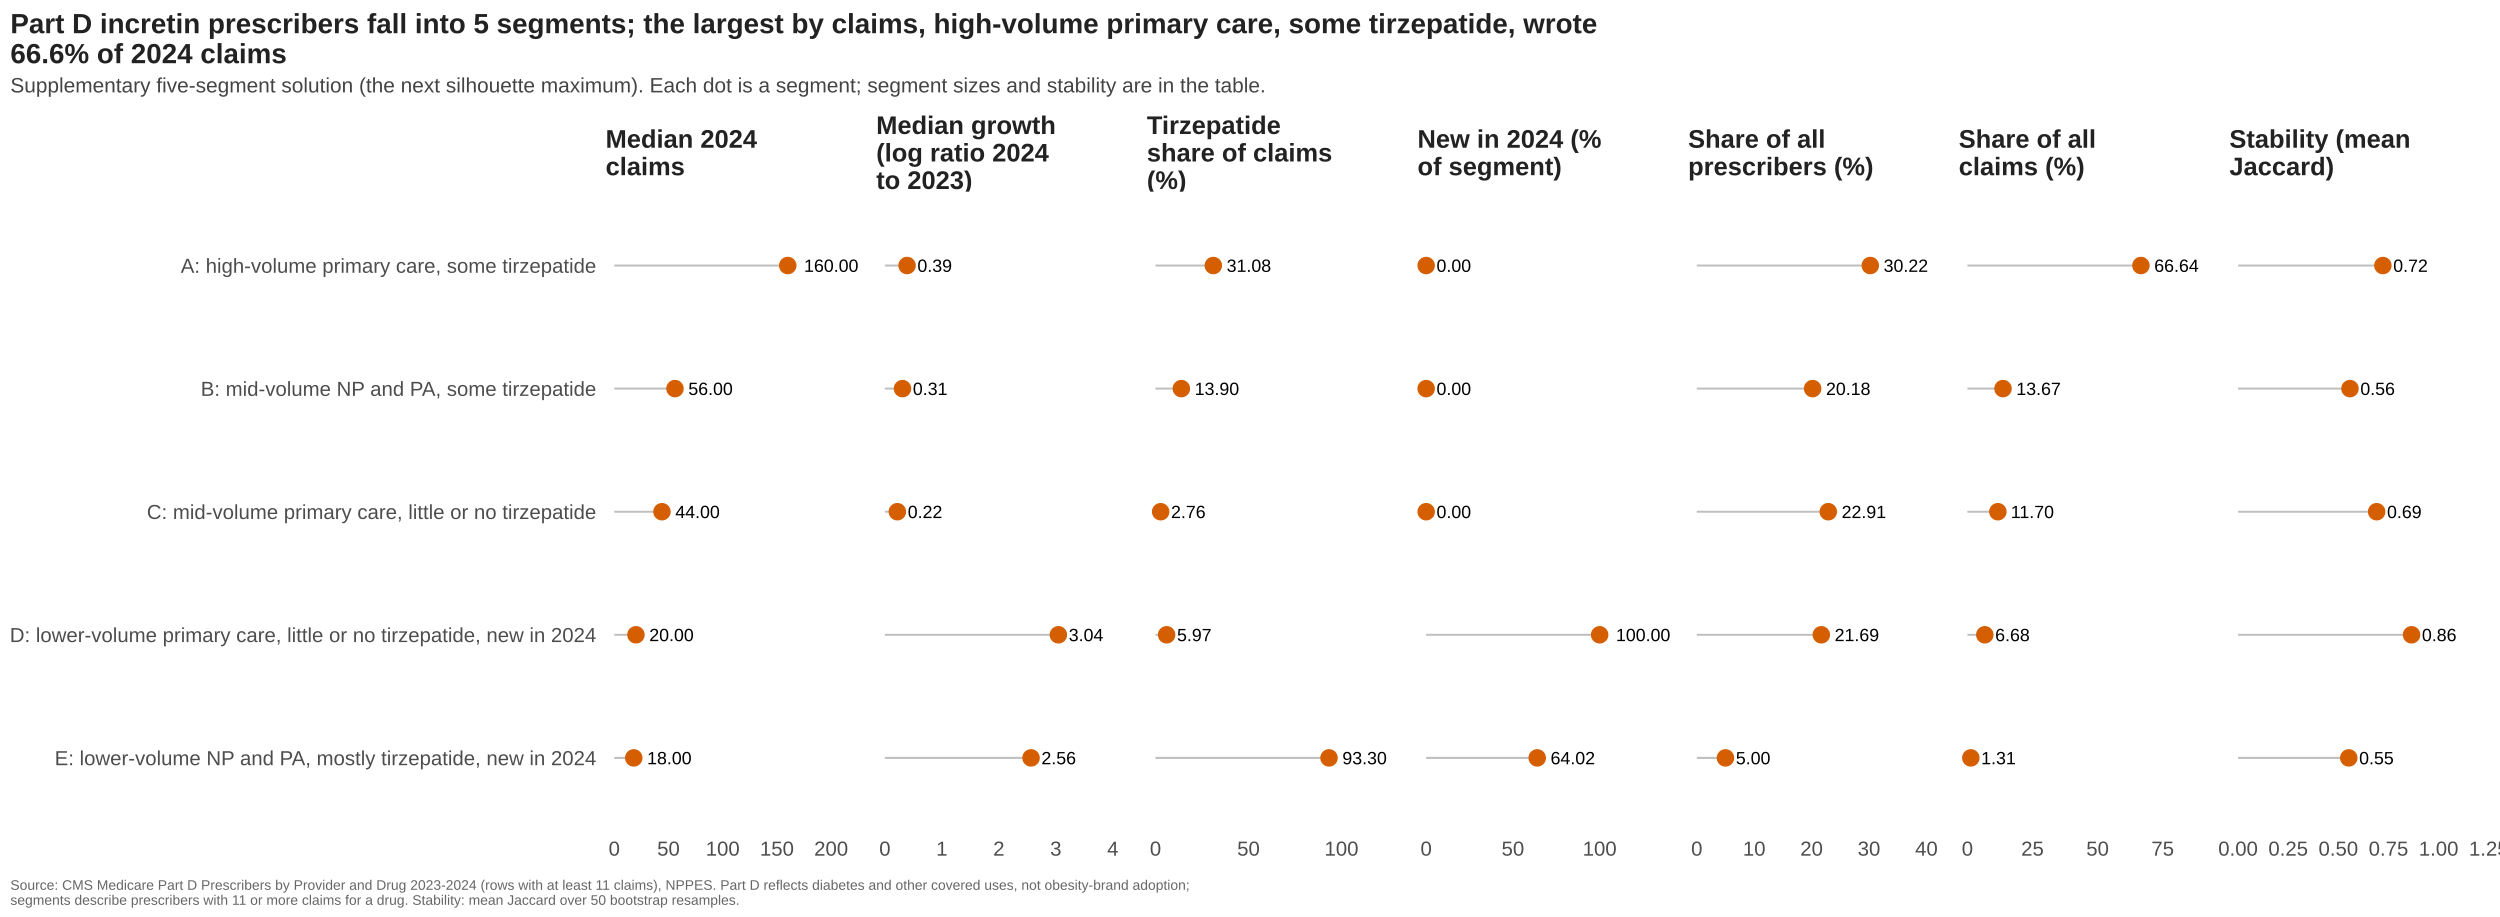
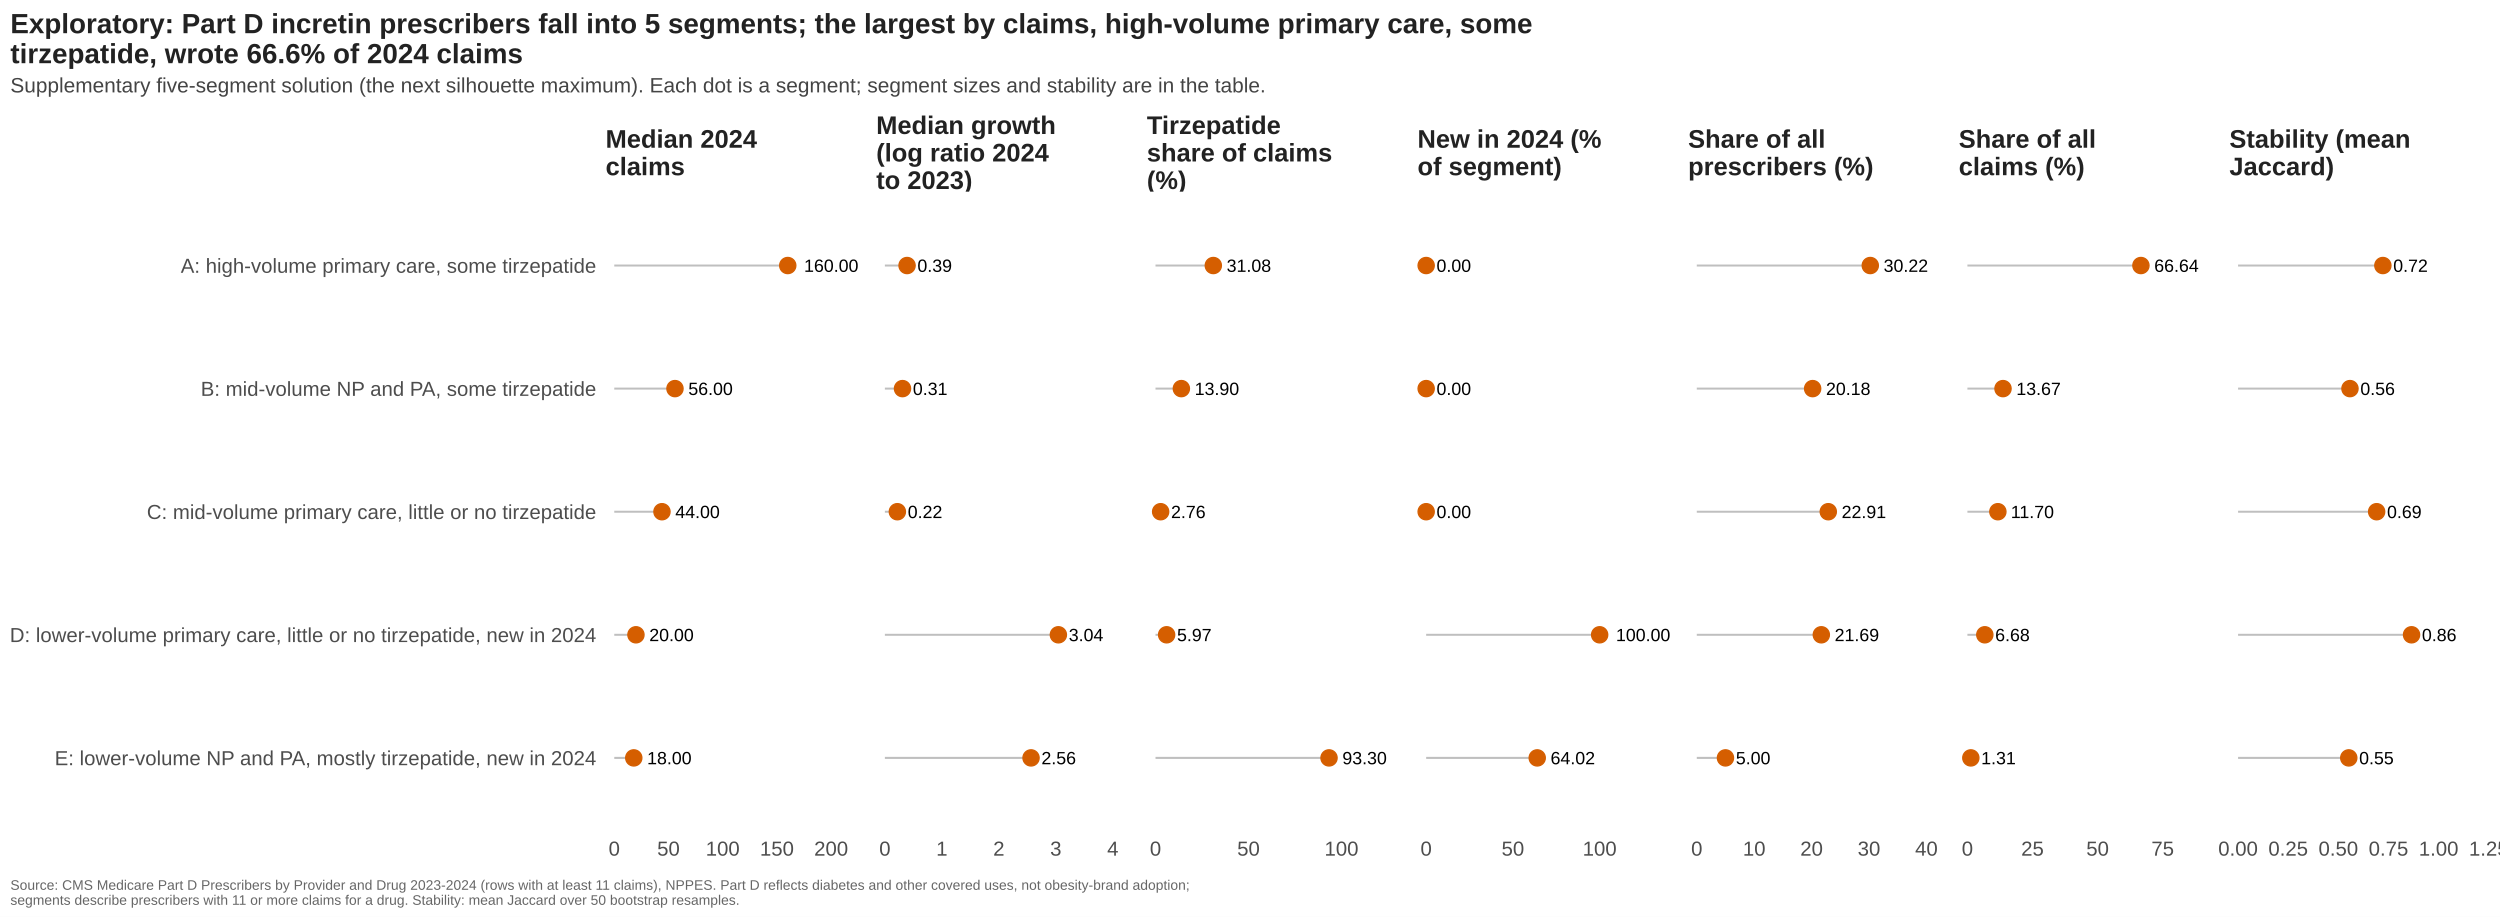
<svg xmlns="http://www.w3.org/2000/svg" width="1080.00pt" height="396.00pt" viewBox="0 0 1080.00 396.00">
  <g class="svglite">
    <defs>
      <style type="text/css">
    .svglite line, .svglite polyline, .svglite polygon, .svglite path, .svglite rect, .svglite circle {
      fill: none;
      stroke: #000000;
      stroke-linecap: round;
      stroke-linejoin: round;
      stroke-miterlimit: 10.00;
    }
    .svglite text {
      white-space: pre;
    }
    .svglite g.glyphgroup path {
      fill: inherit;
      stroke: none;
    }
  </style>
    </defs>
    <rect width="100%" height="100%" style="stroke: none; fill: #FFFFFF;" />
    <defs>
      <clipPath id="cpMC4wMHwxMDgwLjAwfDAuMDB8Mzk2LjAw">
        <rect x="0.00" y="0.00" width="1080.00" height="396.00" />
      </clipPath>
    </defs>
    <g clip-path="url(#cpMC4wMHwxMDgwLjAwfDAuMDB8Mzk2LjAw)">
      <rect x="-0" y="0.00" width="1080.00" height="396.00" style="stroke-width: 0.87; stroke: none; fill: #FFFFFF;" />
    </g>
    <defs>
      <clipPath id="cpMjYxLjYxfDM3NC4wNHw4Mi44MHwzNTkuMzI=">
        <rect x="261.61" y="82.80" width="112.43" height="276.52" />
      </clipPath>
    </defs>
    <g clip-path="url(#cpMjYxLjYxfDM3NC4wNHw4Mi44MHwzNTkuMzI=)">
      <line x1="265.36" y1="114.71" x2="340.31" y2="114.71" style="stroke-width: 0.87; stroke: #BFBFBF; stroke-linecap: butt;" />
      <line x1="265.36" y1="167.88" x2="291.59" y2="167.88" style="stroke-width: 0.87; stroke: #BFBFBF; stroke-linecap: butt;" />
      <line x1="265.36" y1="221.06" x2="285.97" y2="221.06" style="stroke-width: 0.87; stroke: #BFBFBF; stroke-linecap: butt;" />
      <line x1="265.36" y1="274.23" x2="274.73" y2="274.23" style="stroke-width: 0.87; stroke: #BFBFBF; stroke-linecap: butt;" />
      <line x1="265.36" y1="327.41" x2="273.79" y2="327.41" style="stroke-width: 0.87; stroke: #BFBFBF; stroke-linecap: butt;" />
      <circle cx="340.31" cy="114.71" r="3.49" style="stroke-width: 0.58; stroke: #D55E00; fill: #D55E00;" />
      <circle cx="291.59" cy="167.88" r="3.49" style="stroke-width: 0.58; stroke: #D55E00; fill: #D55E00;" />
      <circle cx="285.97" cy="221.06" r="3.49" style="stroke-width: 0.58; stroke: #D55E00; fill: #D55E00;" />
      <circle cx="274.73" cy="274.23" r="3.49" style="stroke-width: 0.58; stroke: #D55E00; fill: #D55E00;" />
      <circle cx="273.79" cy="327.41" r="3.49" style="stroke-width: 0.58; stroke: #D55E00; fill: #D55E00;" />
      <text x="347.35" y="117.45" style="font-size: 7.68px; font-family: &quot;Arial&quot;;" textLength="23.45px" lengthAdjust="spacingAndGlyphs">160.00</text>
      <text x="297.35" y="170.63" style="font-size: 7.68px; font-family: &quot;Arial&quot;;" textLength="19.19px" lengthAdjust="spacingAndGlyphs">56.00</text>
      <text x="291.73" y="223.81" style="font-size: 7.68px; font-family: &quot;Arial&quot;;" textLength="19.19px" lengthAdjust="spacingAndGlyphs">44.00</text>
      <text x="280.48" y="276.98" style="font-size: 7.68px; font-family: &quot;Arial&quot;;" textLength="19.19px" lengthAdjust="spacingAndGlyphs">20.00</text>
      <text x="279.55" y="330.16" style="font-size: 7.68px; font-family: &quot;Arial&quot;;" textLength="19.19px" lengthAdjust="spacingAndGlyphs">18.00</text>
    </g>
    <g clip-path="url(#cpMC4wMHwxMDgwLjAwfDAuMDB8Mzk2LjAw)">
</g>
    <defs>
      <clipPath id="cpMzc4LjUyfDQ5MC45NXw4Mi44MHwzNTkuMzI=">
        <rect x="378.52" y="82.80" width="112.43" height="276.52" />
      </clipPath>
    </defs>
    <g clip-path="url(#cpMzc4LjUyfDQ5MC45NXw4Mi44MHwzNTkuMzI=)">
      <line x1="382.27" y1="114.71" x2="391.85" y2="114.71" style="stroke-width: 0.87; stroke: #BFBFBF; stroke-linecap: butt;" />
      <line x1="382.27" y1="167.88" x2="389.88" y2="167.88" style="stroke-width: 0.87; stroke: #BFBFBF; stroke-linecap: butt;" />
      <line x1="382.27" y1="221.06" x2="387.66" y2="221.06" style="stroke-width: 0.87; stroke: #BFBFBF; stroke-linecap: butt;" />
      <line x1="382.27" y1="274.23" x2="457.22" y2="274.23" style="stroke-width: 0.87; stroke: #BFBFBF; stroke-linecap: butt;" />
      <line x1="382.27" y1="327.41" x2="445.41" y2="327.41" style="stroke-width: 0.87; stroke: #BFBFBF; stroke-linecap: butt;" />
      <circle cx="391.85" cy="114.71" r="3.49" style="stroke-width: 0.58; stroke: #D55E00; fill: #D55E00;" />
      <circle cx="389.88" cy="167.88" r="3.49" style="stroke-width: 0.58; stroke: #D55E00; fill: #D55E00;" />
      <circle cx="387.66" cy="221.06" r="3.49" style="stroke-width: 0.58; stroke: #D55E00; fill: #D55E00;" />
      <circle cx="457.22" cy="274.23" r="3.49" style="stroke-width: 0.58; stroke: #D55E00; fill: #D55E00;" />
      <circle cx="445.41" cy="327.41" r="3.49" style="stroke-width: 0.58; stroke: #D55E00; fill: #D55E00;" />
      <text x="396.32" y="117.45" style="font-size: 7.68px; font-family: &quot;Arial&quot;;" textLength="14.92px" lengthAdjust="spacingAndGlyphs">0.39</text>
      <text x="394.35" y="170.63" style="font-size: 7.68px; font-family: &quot;Arial&quot;;" textLength="14.92px" lengthAdjust="spacingAndGlyphs">0.31</text>
      <text x="392.14" y="223.81" style="font-size: 7.68px; font-family: &quot;Arial&quot;;" textLength="14.92px" lengthAdjust="spacingAndGlyphs">0.22</text>
      <text x="461.70" y="276.98" style="font-size: 7.68px; font-family: &quot;Arial&quot;;" textLength="14.92px" lengthAdjust="spacingAndGlyphs">3.04</text>
      <text x="449.89" y="330.16" style="font-size: 7.68px; font-family: &quot;Arial&quot;;" textLength="14.92px" lengthAdjust="spacingAndGlyphs">2.56</text>
    </g>
    <g clip-path="url(#cpMC4wMHwxMDgwLjAwfDAuMDB8Mzk2LjAw)">
</g>
    <defs>
      <clipPath id="cpNDk1LjQ0fDYwNy44N3w4Mi44MHwzNTkuMzI=">
        <rect x="495.44" y="82.80" width="112.43" height="276.52" />
      </clipPath>
    </defs>
    <g clip-path="url(#cpNDk1LjQ0fDYwNy44N3w4Mi44MHwzNTkuMzI=)">
      <line x1="499.18" y1="114.71" x2="524.15" y2="114.71" style="stroke-width: 0.87; stroke: #BFBFBF; stroke-linecap: butt;" />
      <line x1="499.18" y1="167.88" x2="510.35" y2="167.88" style="stroke-width: 0.87; stroke: #BFBFBF; stroke-linecap: butt;" />
      <line x1="499.18" y1="221.06" x2="501.40" y2="221.06" style="stroke-width: 0.87; stroke: #BFBFBF; stroke-linecap: butt;" />
      <line x1="499.18" y1="274.23" x2="503.98" y2="274.23" style="stroke-width: 0.87; stroke: #BFBFBF; stroke-linecap: butt;" />
      <line x1="499.18" y1="327.41" x2="574.14" y2="327.41" style="stroke-width: 0.87; stroke: #BFBFBF; stroke-linecap: butt;" />
      <circle cx="524.15" cy="114.71" r="3.49" style="stroke-width: 0.58; stroke: #D55E00; fill: #D55E00;" />
      <circle cx="510.35" cy="167.88" r="3.49" style="stroke-width: 0.58; stroke: #D55E00; fill: #D55E00;" />
      <circle cx="501.40" cy="221.06" r="3.49" style="stroke-width: 0.58; stroke: #D55E00; fill: #D55E00;" />
      <circle cx="503.98" cy="274.23" r="3.49" style="stroke-width: 0.58; stroke: #D55E00; fill: #D55E00;" />
      <circle cx="574.14" cy="327.41" r="3.49" style="stroke-width: 0.58; stroke: #D55E00; fill: #D55E00;" />
      <text x="529.91" y="117.45" style="font-size: 7.68px; font-family: &quot;Arial&quot;;" textLength="19.19px" lengthAdjust="spacingAndGlyphs">31.08</text>
      <text x="516.10" y="170.63" style="font-size: 7.68px; font-family: &quot;Arial&quot;;" textLength="19.19px" lengthAdjust="spacingAndGlyphs">13.90</text>
      <text x="505.88" y="223.81" style="font-size: 7.68px; font-family: &quot;Arial&quot;;" textLength="14.92px" lengthAdjust="spacingAndGlyphs">2.76</text>
      <text x="508.46" y="276.98" style="font-size: 7.68px; font-family: &quot;Arial&quot;;" textLength="14.92px" lengthAdjust="spacingAndGlyphs">5.97</text>
      <text x="579.89" y="330.16" style="font-size: 7.68px; font-family: &quot;Arial&quot;;" textLength="19.19px" lengthAdjust="spacingAndGlyphs">93.30</text>
    </g>
    <g clip-path="url(#cpMC4wMHwxMDgwLjAwfDAuMDB8Mzk2LjAw)">
</g>
    <defs>
      <clipPath id="cpNjEyLjM1fDcyNC43OHw4Mi44MHwzNTkuMzI=">
        <rect x="612.35" y="82.80" width="112.43" height="276.52" />
      </clipPath>
    </defs>
    <g clip-path="url(#cpNjEyLjM1fDcyNC43OHw4Mi44MHwzNTkuMzI=)">
      <line x1="616.10" y1="114.71" x2="616.10" y2="114.71" style="stroke-width: 0.87; stroke: #BFBFBF; stroke-linecap: butt;" />
      <line x1="616.10" y1="167.88" x2="616.10" y2="167.88" style="stroke-width: 0.87; stroke: #BFBFBF; stroke-linecap: butt;" />
      <line x1="616.10" y1="221.06" x2="616.10" y2="221.06" style="stroke-width: 0.87; stroke: #BFBFBF; stroke-linecap: butt;" />
      <line x1="616.10" y1="274.23" x2="691.05" y2="274.23" style="stroke-width: 0.87; stroke: #BFBFBF; stroke-linecap: butt;" />
      <line x1="616.10" y1="327.41" x2="664.08" y2="327.41" style="stroke-width: 0.87; stroke: #BFBFBF; stroke-linecap: butt;" />
      <circle cx="616.10" cy="114.71" r="3.49" style="stroke-width: 0.58; stroke: #D55E00; fill: #D55E00;" />
      <circle cx="616.10" cy="167.88" r="3.49" style="stroke-width: 0.58; stroke: #D55E00; fill: #D55E00;" />
      <circle cx="616.10" cy="221.06" r="3.49" style="stroke-width: 0.58; stroke: #D55E00; fill: #D55E00;" />
      <circle cx="691.05" cy="274.23" r="3.49" style="stroke-width: 0.58; stroke: #D55E00; fill: #D55E00;" />
      <circle cx="664.08" cy="327.41" r="3.49" style="stroke-width: 0.58; stroke: #D55E00; fill: #D55E00;" />
      <text x="620.57" y="117.45" style="font-size: 7.68px; font-family: &quot;Arial&quot;;" textLength="14.92px" lengthAdjust="spacingAndGlyphs">0.00</text>
      <text x="620.57" y="170.63" style="font-size: 7.68px; font-family: &quot;Arial&quot;;" textLength="14.92px" lengthAdjust="spacingAndGlyphs">0.00</text>
      <text x="620.57" y="223.81" style="font-size: 7.68px; font-family: &quot;Arial&quot;;" textLength="14.92px" lengthAdjust="spacingAndGlyphs">0.00</text>
      <text x="698.09" y="276.98" style="font-size: 7.68px; font-family: &quot;Arial&quot;;" textLength="23.45px" lengthAdjust="spacingAndGlyphs">100.00</text>
      <text x="669.84" y="330.16" style="font-size: 7.68px; font-family: &quot;Arial&quot;;" textLength="19.19px" lengthAdjust="spacingAndGlyphs">64.02</text>
    </g>
    <g clip-path="url(#cpMC4wMHwxMDgwLjAwfDAuMDB8Mzk2LjAw)">
</g>
    <defs>
      <clipPath id="cpNzI5LjI2fDg0MS42OXw4Mi44MHwzNTkuMzI=">
        <rect x="729.26" y="82.80" width="112.43" height="276.52" />
      </clipPath>
    </defs>
    <g clip-path="url(#cpNzI5LjI2fDg0MS42OXw4Mi44MHwzNTkuMzI=)">
      <line x1="733.01" y1="114.71" x2="807.96" y2="114.71" style="stroke-width: 0.87; stroke: #BFBFBF; stroke-linecap: butt;" />
      <line x1="733.01" y1="167.88" x2="783.06" y2="167.88" style="stroke-width: 0.87; stroke: #BFBFBF; stroke-linecap: butt;" />
      <line x1="733.01" y1="221.06" x2="789.82" y2="221.06" style="stroke-width: 0.87; stroke: #BFBFBF; stroke-linecap: butt;" />
      <line x1="733.01" y1="274.23" x2="786.81" y2="274.23" style="stroke-width: 0.87; stroke: #BFBFBF; stroke-linecap: butt;" />
      <line x1="733.01" y1="327.41" x2="745.40" y2="327.41" style="stroke-width: 0.87; stroke: #BFBFBF; stroke-linecap: butt;" />
      <circle cx="807.96" cy="114.71" r="3.49" style="stroke-width: 0.58; stroke: #D55E00; fill: #D55E00;" />
      <circle cx="783.06" cy="167.88" r="3.49" style="stroke-width: 0.58; stroke: #D55E00; fill: #D55E00;" />
      <circle cx="789.82" cy="221.06" r="3.49" style="stroke-width: 0.58; stroke: #D55E00; fill: #D55E00;" />
      <circle cx="786.81" cy="274.23" r="3.49" style="stroke-width: 0.58; stroke: #D55E00; fill: #D55E00;" />
      <circle cx="745.40" cy="327.41" r="3.49" style="stroke-width: 0.58; stroke: #D55E00; fill: #D55E00;" />
      <text x="813.72" y="117.45" style="font-size: 7.68px; font-family: &quot;Arial&quot;;" textLength="19.19px" lengthAdjust="spacingAndGlyphs">30.22</text>
      <text x="788.82" y="170.63" style="font-size: 7.68px; font-family: &quot;Arial&quot;;" textLength="19.19px" lengthAdjust="spacingAndGlyphs">20.18</text>
      <text x="795.58" y="223.81" style="font-size: 7.68px; font-family: &quot;Arial&quot;;" textLength="19.19px" lengthAdjust="spacingAndGlyphs">22.91</text>
      <text x="792.56" y="276.98" style="font-size: 7.68px; font-family: &quot;Arial&quot;;" textLength="19.19px" lengthAdjust="spacingAndGlyphs">21.69</text>
      <text x="749.88" y="330.16" style="font-size: 7.68px; font-family: &quot;Arial&quot;;" textLength="14.92px" lengthAdjust="spacingAndGlyphs">5.00</text>
    </g>
    <g clip-path="url(#cpMC4wMHwxMDgwLjAwfDAuMDB8Mzk2LjAw)">
</g>
    <defs>
      <clipPath id="cpODQ2LjE3fDk1OC42MHw4Mi44MHwzNTkuMzI=">
        <rect x="846.17" y="82.80" width="112.43" height="276.52" />
      </clipPath>
    </defs>
    <g clip-path="url(#cpODQ2LjE3fDk1OC42MHw4Mi44MHwzNTkuMzI=)">
      <line x1="849.92" y1="114.71" x2="924.88" y2="114.71" style="stroke-width: 0.87; stroke: #BFBFBF; stroke-linecap: butt;" />
      <line x1="849.92" y1="167.88" x2="865.30" y2="167.88" style="stroke-width: 0.87; stroke: #BFBFBF; stroke-linecap: butt;" />
      <line x1="849.92" y1="221.06" x2="863.08" y2="221.06" style="stroke-width: 0.87; stroke: #BFBFBF; stroke-linecap: butt;" />
      <line x1="849.92" y1="274.23" x2="857.44" y2="274.23" style="stroke-width: 0.87; stroke: #BFBFBF; stroke-linecap: butt;" />
      <line x1="849.92" y1="327.41" x2="851.40" y2="327.41" style="stroke-width: 0.87; stroke: #BFBFBF; stroke-linecap: butt;" />
      <circle cx="924.88" cy="114.71" r="3.49" style="stroke-width: 0.58; stroke: #D55E00; fill: #D55E00;" />
      <circle cx="865.30" cy="167.88" r="3.49" style="stroke-width: 0.58; stroke: #D55E00; fill: #D55E00;" />
      <circle cx="863.08" cy="221.06" r="3.49" style="stroke-width: 0.58; stroke: #D55E00; fill: #D55E00;" />
      <circle cx="857.44" cy="274.23" r="3.49" style="stroke-width: 0.58; stroke: #D55E00; fill: #D55E00;" />
      <circle cx="851.40" cy="327.41" r="3.49" style="stroke-width: 0.58; stroke: #D55E00; fill: #D55E00;" />
      <text x="930.63" y="117.45" style="font-size: 7.68px; font-family: &quot;Arial&quot;;" textLength="19.19px" lengthAdjust="spacingAndGlyphs">66.64</text>
      <text x="871.05" y="170.63" style="font-size: 7.68px; font-family: &quot;Arial&quot;;" textLength="19.19px" lengthAdjust="spacingAndGlyphs">13.67</text>
      <text x="868.67" y="223.81" style="font-size: 7.68px; font-family: &quot;Arial&quot;;" textLength="18.62px" lengthAdjust="spacingAndGlyphs">11.70</text>
      <text x="861.91" y="276.98" style="font-size: 7.68px; font-family: &quot;Arial&quot;;" textLength="14.92px" lengthAdjust="spacingAndGlyphs">6.68</text>
      <text x="855.87" y="330.16" style="font-size: 7.68px; font-family: &quot;Arial&quot;;" textLength="14.92px" lengthAdjust="spacingAndGlyphs">1.31</text>
    </g>
    <g clip-path="url(#cpMC4wMHwxMDgwLjAwfDAuMDB8Mzk2LjAw)">
</g>
    <defs>
      <clipPath id="cpOTYzLjA5fDEwNzUuNTJ8ODIuODB8MzU5LjMy">
        <rect x="963.09" y="82.80" width="112.43" height="276.52" />
      </clipPath>
    </defs>
    <g clip-path="url(#cpOTYzLjA5fDEwNzUuNTJ8ODIuODB8MzU5LjMy)">
      <line x1="966.84" y1="114.71" x2="1029.40" y2="114.71" style="stroke-width: 0.87; stroke: #BFBFBF; stroke-linecap: butt;" />
      <line x1="966.84" y1="167.88" x2="1015.19" y2="167.88" style="stroke-width: 0.87; stroke: #BFBFBF; stroke-linecap: butt;" />
      <line x1="966.84" y1="221.06" x2="1026.71" y2="221.06" style="stroke-width: 0.87; stroke: #BFBFBF; stroke-linecap: butt;" />
      <line x1="966.84" y1="274.23" x2="1041.79" y2="274.23" style="stroke-width: 0.87; stroke: #BFBFBF; stroke-linecap: butt;" />
      <line x1="966.84" y1="327.41" x2="1014.67" y2="327.41" style="stroke-width: 0.87; stroke: #BFBFBF; stroke-linecap: butt;" />
      <circle cx="1029.40" cy="114.71" r="3.49" style="stroke-width: 0.58; stroke: #D55E00; fill: #D55E00;" />
      <circle cx="1015.19" cy="167.88" r="3.49" style="stroke-width: 0.58; stroke: #D55E00; fill: #D55E00;" />
      <circle cx="1026.71" cy="221.06" r="3.49" style="stroke-width: 0.58; stroke: #D55E00; fill: #D55E00;" />
      <circle cx="1041.79" cy="274.23" r="3.49" style="stroke-width: 0.58; stroke: #D55E00; fill: #D55E00;" />
      <circle cx="1014.67" cy="327.41" r="3.49" style="stroke-width: 0.58; stroke: #D55E00; fill: #D55E00;" />
      <text x="1033.87" y="117.45" style="font-size: 7.68px; font-family: &quot;Arial&quot;;" textLength="14.92px" lengthAdjust="spacingAndGlyphs">0.72</text>
      <text x="1019.66" y="170.63" style="font-size: 7.68px; font-family: &quot;Arial&quot;;" textLength="14.92px" lengthAdjust="spacingAndGlyphs">0.56</text>
      <text x="1031.19" y="223.81" style="font-size: 7.68px; font-family: &quot;Arial&quot;;" textLength="14.92px" lengthAdjust="spacingAndGlyphs">0.69</text>
      <text x="1046.26" y="276.98" style="font-size: 7.68px; font-family: &quot;Arial&quot;;" textLength="14.92px" lengthAdjust="spacingAndGlyphs">0.86</text>
      <text x="1019.14" y="330.16" style="font-size: 7.68px; font-family: &quot;Arial&quot;;" textLength="14.92px" lengthAdjust="spacingAndGlyphs">0.55</text>
    </g>
    <g clip-path="url(#cpMC4wMHwxMDgwLjAwfDAuMDB8Mzk2LjAw)">
</g>
    <defs>
      <clipPath id="cpMjYxLjYxfDM3NC4wNHw0OC44NXw4Mi44MA==">
        <rect x="261.61" y="48.85" width="112.43" height="33.96" />
      </clipPath>
    </defs>
    <g clip-path="url(#cpMjYxLjYxfDM3NC4wNHw0OC44NXw4Mi44MA==)">
      <text x="261.61" y="63.82" style="font-size: 11.00px; font-weight: bold;fill: #222222; font-family: &quot;Arial&quot;;" textLength="65.47px" lengthAdjust="spacingAndGlyphs">Median 2024</text>
      <text x="261.61" y="75.70" style="font-size: 11.00px; font-weight: bold;fill: #222222; font-family: &quot;Arial&quot;;" textLength="34.28px" lengthAdjust="spacingAndGlyphs">claims</text>
    </g>
    <g clip-path="url(#cpMC4wMHwxMDgwLjAwfDAuMDB8Mzk2LjAw)">
</g>
    <defs>
      <clipPath id="cpMzc4LjUyfDQ5MC45NXw0OC44NXw4Mi44MA==">
        <rect x="378.52" y="48.85" width="112.43" height="33.96" />
      </clipPath>
    </defs>
    <g clip-path="url(#cpMzc4LjUyfDQ5MC45NXw0OC44NXw4Mi44MA==)">
      <text x="378.52" y="57.88" style="font-size: 11.00px; font-weight: bold;fill: #222222; font-family: &quot;Arial&quot;;" textLength="77.62px" lengthAdjust="spacingAndGlyphs">Median growth</text>
      <text x="378.52" y="69.76" style="font-size: 11.00px; font-weight: bold;fill: #222222; font-family: &quot;Arial&quot;;" textLength="74.62px" lengthAdjust="spacingAndGlyphs">(log ratio 2024</text>
      <text x="378.52" y="81.64" style="font-size: 11.00px; font-weight: bold;fill: #222222; font-family: &quot;Arial&quot;;" textLength="41.59px" lengthAdjust="spacingAndGlyphs">to 2023)</text>
    </g>
    <g clip-path="url(#cpMC4wMHwxMDgwLjAwfDAuMDB8Mzk2LjAw)">
</g>
    <defs>
      <clipPath id="cpNDk1LjQ0fDYwNy44N3w0OC44NXw4Mi44MA==">
        <rect x="495.44" y="48.85" width="112.43" height="33.96" />
      </clipPath>
    </defs>
    <g clip-path="url(#cpNDk1LjQ0fDYwNy44N3w0OC44NXw4Mi44MA==)">
      <text x="495.44" y="57.88" style="font-size: 11.00px; font-weight: bold;fill: #222222; font-family: &quot;Arial&quot;;" textLength="57.89px" lengthAdjust="spacingAndGlyphs">Tirzepatide</text>
      <text x="495.44" y="69.76" style="font-size: 11.00px; font-weight: bold;fill: #222222; font-family: &quot;Arial&quot;;" textLength="80.16px" lengthAdjust="spacingAndGlyphs">share of claims</text>
      <text x="495.44" y="81.64" style="font-size: 11.00px; font-weight: bold;fill: #222222; font-family: &quot;Arial&quot;;" textLength="17.09px" lengthAdjust="spacingAndGlyphs">(%)</text>
    </g>
    <g clip-path="url(#cpMC4wMHwxMDgwLjAwfDAuMDB8Mzk2LjAw)">
</g>
    <defs>
      <clipPath id="cpNjEyLjM1fDcyNC43OHw0OC44NXw4Mi44MA==">
        <rect x="612.35" y="48.85" width="112.43" height="33.96" />
      </clipPath>
    </defs>
    <g clip-path="url(#cpNjEyLjM1fDcyNC43OHw0OC44NXw4Mi44MA==)">
      <text x="612.35" y="63.82" style="font-size: 11.00px; font-weight: bold;fill: #222222; font-family: &quot;Arial&quot;;" textLength="79.53px" lengthAdjust="spacingAndGlyphs">New in 2024 (%</text>
      <text x="612.35" y="75.70" style="font-size: 11.00px; font-weight: bold;fill: #222222; font-family: &quot;Arial&quot;;" textLength="62.34px" lengthAdjust="spacingAndGlyphs">of segment)</text>
    </g>
    <g clip-path="url(#cpMC4wMHwxMDgwLjAwfDAuMDB8Mzk2LjAw)">
</g>
    <defs>
      <clipPath id="cpNzI5LjI2fDg0MS42OXw0OC44NXw4Mi44MA==">
        <rect x="729.26" y="48.85" width="112.43" height="33.96" />
      </clipPath>
    </defs>
    <g clip-path="url(#cpNzI5LjI2fDg0MS42OXw0OC44NXw4Mi44MA==)">
      <text x="729.26" y="63.82" style="font-size: 11.00px; font-weight: bold;fill: #222222; font-family: &quot;Arial&quot;;" textLength="59.34px" lengthAdjust="spacingAndGlyphs">Share of all</text>
      <text x="729.26" y="75.70" style="font-size: 11.00px; font-weight: bold;fill: #222222; font-family: &quot;Arial&quot;;" textLength="80.12px" lengthAdjust="spacingAndGlyphs">prescribers (%)</text>
    </g>
    <g clip-path="url(#cpMC4wMHwxMDgwLjAwfDAuMDB8Mzk2LjAw)">
</g>
    <defs>
      <clipPath id="cpODQ2LjE3fDk1OC42MHw0OC44NXw4Mi44MA==">
        <rect x="846.17" y="48.85" width="112.43" height="33.96" />
      </clipPath>
    </defs>
    <g clip-path="url(#cpODQ2LjE3fDk1OC42MHw0OC44NXw4Mi44MA==)">
      <text x="846.17" y="63.82" style="font-size: 11.00px; font-weight: bold;fill: #222222; font-family: &quot;Arial&quot;;" textLength="59.34px" lengthAdjust="spacingAndGlyphs">Share of all</text>
      <text x="846.17" y="75.70" style="font-size: 11.00px; font-weight: bold;fill: #222222; font-family: &quot;Arial&quot;;" textLength="54.44px" lengthAdjust="spacingAndGlyphs">claims (%)</text>
    </g>
    <g clip-path="url(#cpMC4wMHwxMDgwLjAwfDAuMDB8Mzk2LjAw)">
</g>
    <defs>
      <clipPath id="cpOTYzLjA5fDEwNzUuNTJ8NDguODV8ODIuODA=">
        <rect x="963.09" y="48.85" width="112.43" height="33.96" />
      </clipPath>
    </defs>
    <g clip-path="url(#cpOTYzLjA5fDEwNzUuNTJ8NDguODV8ODIuODA=)">
      <text x="963.09" y="63.82" style="font-size: 11.00px; font-weight: bold;fill: #222222; font-family: &quot;Arial&quot;;" textLength="78.28px" lengthAdjust="spacingAndGlyphs">Stability (mean</text>
      <text x="963.09" y="75.70" style="font-size: 11.00px; font-weight: bold;fill: #222222; font-family: &quot;Arial&quot;;" textLength="45.28px" lengthAdjust="spacingAndGlyphs">Jaccard)</text>
    </g>
    <g clip-path="url(#cpMC4wMHwxMDgwLjAwfDAuMDB8Mzk2LjAw)">
      <text x="265.36" y="369.65" text-anchor="middle" style="font-size: 8.80px;fill: #4D4D4D; font-family: &quot;Arial&quot;;" textLength="4.89px" lengthAdjust="spacingAndGlyphs">0</text>
      <text x="288.78" y="369.65" text-anchor="middle" style="font-size: 8.80px;fill: #4D4D4D; font-family: &quot;Arial&quot;;" textLength="9.78px" lengthAdjust="spacingAndGlyphs">50</text>
      <text x="312.21" y="369.65" text-anchor="middle" style="font-size: 8.80px;fill: #4D4D4D; font-family: &quot;Arial&quot;;" textLength="14.67px" lengthAdjust="spacingAndGlyphs">100</text>
      <text x="335.63" y="369.65" text-anchor="middle" style="font-size: 8.80px;fill: #4D4D4D; font-family: &quot;Arial&quot;;" textLength="14.67px" lengthAdjust="spacingAndGlyphs">150</text>
      <text x="359.05" y="369.65" text-anchor="middle" style="font-size: 8.80px;fill: #4D4D4D; font-family: &quot;Arial&quot;;" textLength="14.67px" lengthAdjust="spacingAndGlyphs">200</text>
      <text x="382.27" y="369.65" text-anchor="middle" style="font-size: 8.80px;fill: #4D4D4D; font-family: &quot;Arial&quot;;" textLength="4.89px" lengthAdjust="spacingAndGlyphs">0</text>
      <text x="406.89" y="369.65" text-anchor="middle" style="font-size: 8.80px;fill: #4D4D4D; font-family: &quot;Arial&quot;;" textLength="4.89px" lengthAdjust="spacingAndGlyphs">1</text>
      <text x="431.50" y="369.65" text-anchor="middle" style="font-size: 8.80px;fill: #4D4D4D; font-family: &quot;Arial&quot;;" textLength="4.89px" lengthAdjust="spacingAndGlyphs">2</text>
      <text x="456.12" y="369.65" text-anchor="middle" style="font-size: 8.80px;fill: #4D4D4D; font-family: &quot;Arial&quot;;" textLength="4.89px" lengthAdjust="spacingAndGlyphs">3</text>
      <text x="480.73" y="369.65" text-anchor="middle" style="font-size: 8.80px;fill: #4D4D4D; font-family: &quot;Arial&quot;;" textLength="4.89px" lengthAdjust="spacingAndGlyphs">4</text>
      <text x="499.18" y="369.65" text-anchor="middle" style="font-size: 8.80px;fill: #4D4D4D; font-family: &quot;Arial&quot;;" textLength="4.89px" lengthAdjust="spacingAndGlyphs">0</text>
      <text x="539.35" y="369.65" text-anchor="middle" style="font-size: 8.80px;fill: #4D4D4D; font-family: &quot;Arial&quot;;" textLength="9.78px" lengthAdjust="spacingAndGlyphs">50</text>
      <text x="579.52" y="369.65" text-anchor="middle" style="font-size: 8.80px;fill: #4D4D4D; font-family: &quot;Arial&quot;;" textLength="14.67px" lengthAdjust="spacingAndGlyphs">100</text>
      <text x="616.10" y="369.65" text-anchor="middle" style="font-size: 8.80px;fill: #4D4D4D; font-family: &quot;Arial&quot;;" textLength="4.89px" lengthAdjust="spacingAndGlyphs">0</text>
      <text x="653.57" y="369.65" text-anchor="middle" style="font-size: 8.80px;fill: #4D4D4D; font-family: &quot;Arial&quot;;" textLength="9.78px" lengthAdjust="spacingAndGlyphs">50</text>
      <text x="691.05" y="369.65" text-anchor="middle" style="font-size: 8.80px;fill: #4D4D4D; font-family: &quot;Arial&quot;;" textLength="14.67px" lengthAdjust="spacingAndGlyphs">100</text>
      <text x="733.01" y="369.65" text-anchor="middle" style="font-size: 8.80px;fill: #4D4D4D; font-family: &quot;Arial&quot;;" textLength="4.89px" lengthAdjust="spacingAndGlyphs">0</text>
      <text x="757.81" y="369.65" text-anchor="middle" style="font-size: 8.80px;fill: #4D4D4D; font-family: &quot;Arial&quot;;" textLength="9.78px" lengthAdjust="spacingAndGlyphs">10</text>
      <text x="782.61" y="369.65" text-anchor="middle" style="font-size: 8.80px;fill: #4D4D4D; font-family: &quot;Arial&quot;;" textLength="9.78px" lengthAdjust="spacingAndGlyphs">20</text>
      <text x="807.41" y="369.65" text-anchor="middle" style="font-size: 8.80px;fill: #4D4D4D; font-family: &quot;Arial&quot;;" textLength="9.78px" lengthAdjust="spacingAndGlyphs">30</text>
      <text x="832.21" y="369.65" text-anchor="middle" style="font-size: 8.80px;fill: #4D4D4D; font-family: &quot;Arial&quot;;" textLength="9.78px" lengthAdjust="spacingAndGlyphs">40</text>
      <text x="849.92" y="369.65" text-anchor="middle" style="font-size: 8.80px;fill: #4D4D4D; font-family: &quot;Arial&quot;;" textLength="4.89px" lengthAdjust="spacingAndGlyphs">0</text>
      <text x="878.04" y="369.65" text-anchor="middle" style="font-size: 8.80px;fill: #4D4D4D; font-family: &quot;Arial&quot;;" textLength="9.78px" lengthAdjust="spacingAndGlyphs">25</text>
      <text x="906.16" y="369.65" text-anchor="middle" style="font-size: 8.80px;fill: #4D4D4D; font-family: &quot;Arial&quot;;" textLength="9.78px" lengthAdjust="spacingAndGlyphs">50</text>
      <text x="934.28" y="369.65" text-anchor="middle" style="font-size: 8.80px;fill: #4D4D4D; font-family: &quot;Arial&quot;;" textLength="9.78px" lengthAdjust="spacingAndGlyphs">75</text>
      <text x="966.84" y="369.65" text-anchor="middle" style="font-size: 8.80px;fill: #4D4D4D; font-family: &quot;Arial&quot;;" textLength="17.11px" lengthAdjust="spacingAndGlyphs">0.00</text>
      <text x="988.50" y="369.65" text-anchor="middle" style="font-size: 8.80px;fill: #4D4D4D; font-family: &quot;Arial&quot;;" textLength="17.11px" lengthAdjust="spacingAndGlyphs">0.25</text>
      <text x="1010.16" y="369.65" text-anchor="middle" style="font-size: 8.80px;fill: #4D4D4D; font-family: &quot;Arial&quot;;" textLength="17.11px" lengthAdjust="spacingAndGlyphs">0.50</text>
      <text x="1031.82" y="369.65" text-anchor="middle" style="font-size: 8.80px;fill: #4D4D4D; font-family: &quot;Arial&quot;;" textLength="17.11px" lengthAdjust="spacingAndGlyphs">0.75</text>
      <text x="1053.49" y="369.65" text-anchor="middle" style="font-size: 8.80px;fill: #4D4D4D; font-family: &quot;Arial&quot;;" textLength="17.11px" lengthAdjust="spacingAndGlyphs">1.00</text>
      <text x="1075.15" y="369.65" text-anchor="middle" style="font-size: 8.80px;fill: #4D4D4D; font-family: &quot;Arial&quot;;" textLength="17.11px" lengthAdjust="spacingAndGlyphs">1.25</text>
      <text x="257.58" y="330.56" text-anchor="end" style="font-size: 8.80px;fill: #4D4D4D; font-family: &quot;Arial&quot;;" textLength="233.80px" lengthAdjust="spacingAndGlyphs">E: lower-volume NP and PA, mostly tirzepatide, new in 2024</text>
      <text x="257.58" y="277.38" text-anchor="end" style="font-size: 8.80px;fill: #4D4D4D; font-family: &quot;Arial&quot;;" textLength="253.09px" lengthAdjust="spacingAndGlyphs">D: lower-volume primary care, little or no tirzepatide, new in 2024</text>
      <text x="257.58" y="224.21" text-anchor="end" style="font-size: 8.80px;fill: #4D4D4D; font-family: &quot;Arial&quot;;" textLength="193.95px" lengthAdjust="spacingAndGlyphs">C: mid-volume primary care, little or no tirzepatide</text>
      <text x="257.58" y="171.03" text-anchor="end" style="font-size: 8.80px;fill: #4D4D4D; font-family: &quot;Arial&quot;;" textLength="170.75px" lengthAdjust="spacingAndGlyphs">B: mid-volume NP and PA, some tirzepatide</text>
      <text x="257.58" y="117.86" text-anchor="end" style="font-size: 8.80px;fill: #4D4D4D; font-family: &quot;Arial&quot;;" textLength="179.34px" lengthAdjust="spacingAndGlyphs">A: high-volume primary care, some tirzepatide</text>
      <text x="4.48" y="39.93" style="font-size: 9.00px;fill: #444444; font-family: &quot;Arial&quot;;" textLength="542.00px" lengthAdjust="spacingAndGlyphs">Supplementary five-segment solution (the next silhouette maximum). Each dot is a segment; segment sizes and stability are in the table.</text>
-       <text x="4.48" y="14.34" style="font-size: 12.00px; font-weight: bold;fill: #222222; font-family: &quot;Arial&quot;;" textLength="685.31px" lengthAdjust="spacingAndGlyphs">Part D incretin prescribers fall into 5 segments; the largest by claims, high-volume primary care, some tirzepatide, wrote</text>
-       <text x="4.48" y="27.30" style="font-size: 12.00px; font-weight: bold;fill: #222222; font-family: &quot;Arial&quot;;" textLength="119.36px" lengthAdjust="spacingAndGlyphs">66.6% of 2024 claims</text>
+       <text x="4.48" y="14.34" style="font-size: 12.00px; font-weight: bold;fill: #222222; font-family: &quot;Arial&quot;;" textLength="657.33px" lengthAdjust="spacingAndGlyphs">Exploratory: Part D incretin prescribers fall into 5 segments; the largest by claims, high-volume primary care, some</text>
+       <text x="4.48" y="27.30" style="font-size: 12.00px; font-weight: bold;fill: #222222; font-family: &quot;Arial&quot;;" textLength="221.34px" lengthAdjust="spacingAndGlyphs">tirzepatide, wrote 66.6% of 2024 claims</text>
      <text x="4.48" y="384.40" style="font-size: 6.00px;fill: #666666; font-family: &quot;Arial&quot;;" textLength="510.11px" lengthAdjust="spacingAndGlyphs">Source: CMS Medicare Part D Prescribers by Provider and Drug 2023-2024 (rows with at least 11 claims), NPPES. Part D reflects diabetes and other covered uses, not obesity-brand adoption;</text>
      <text x="4.48" y="390.88" style="font-size: 6.00px;fill: #666666; font-family: &quot;Arial&quot;;" textLength="315.45px" lengthAdjust="spacingAndGlyphs">segments describe prescribers with 11 or more claims for a drug. Stability: mean Jaccard over 50 bootstrap resamples.</text>
    </g>
  </g>
</svg>
